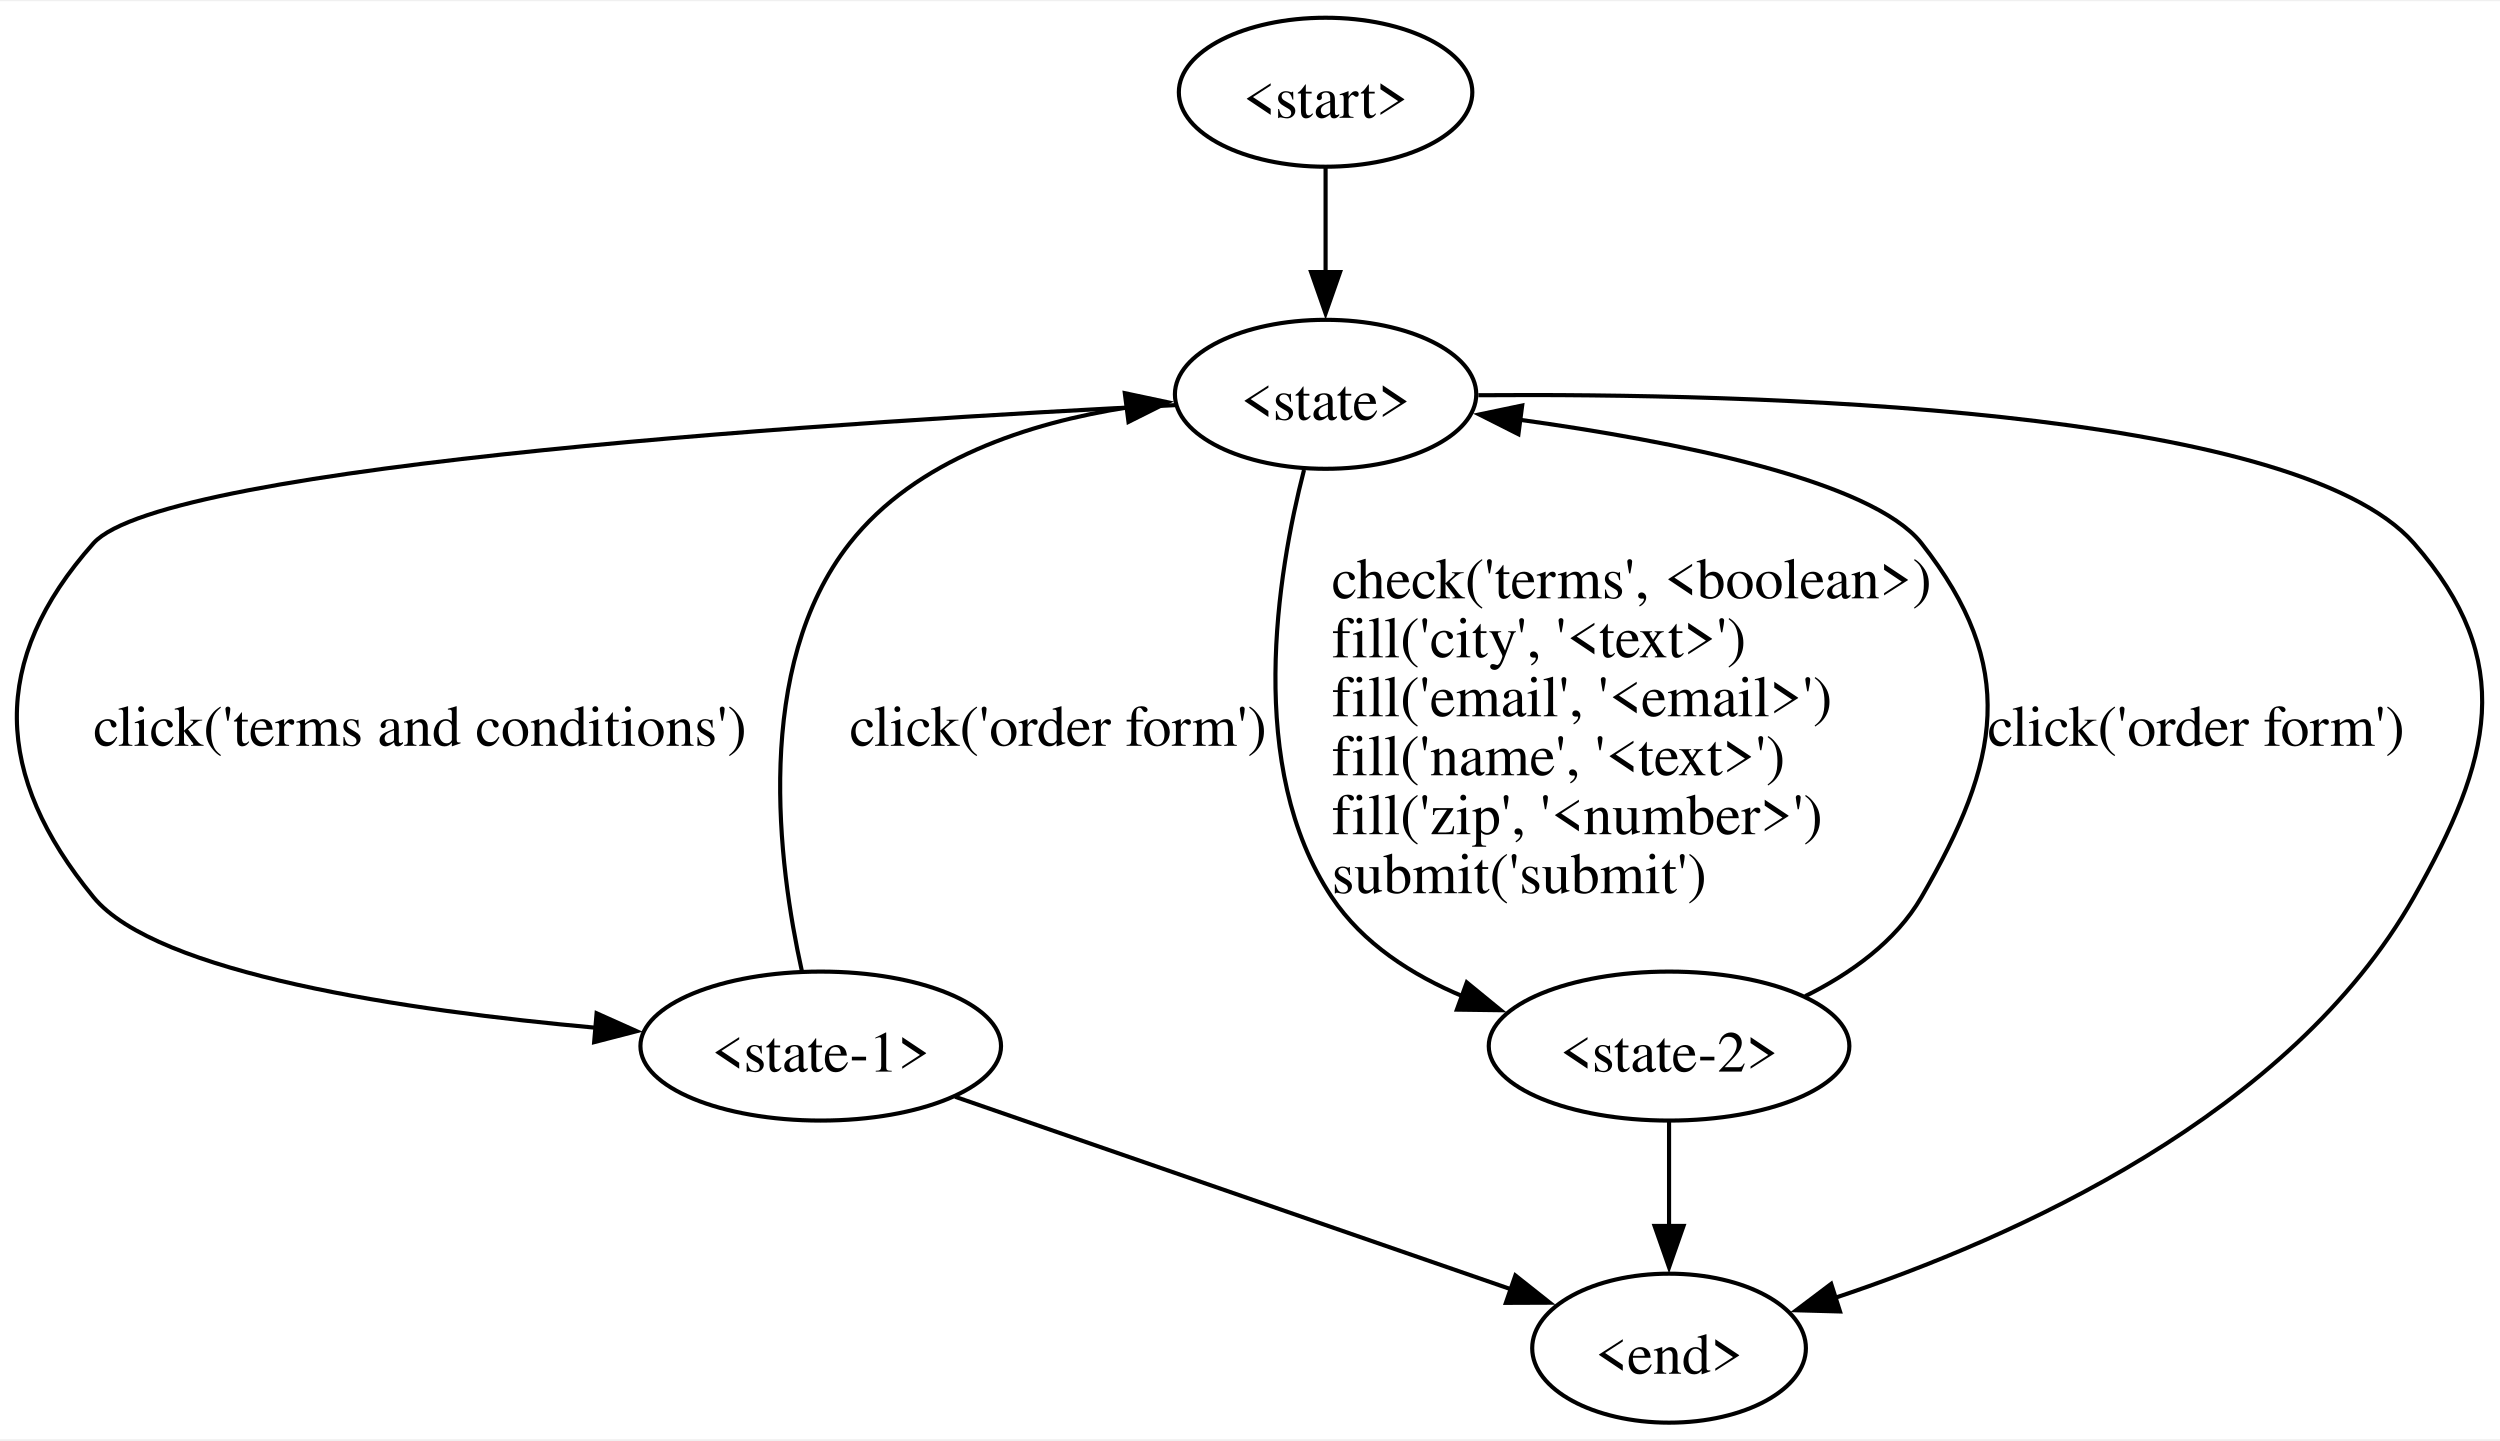
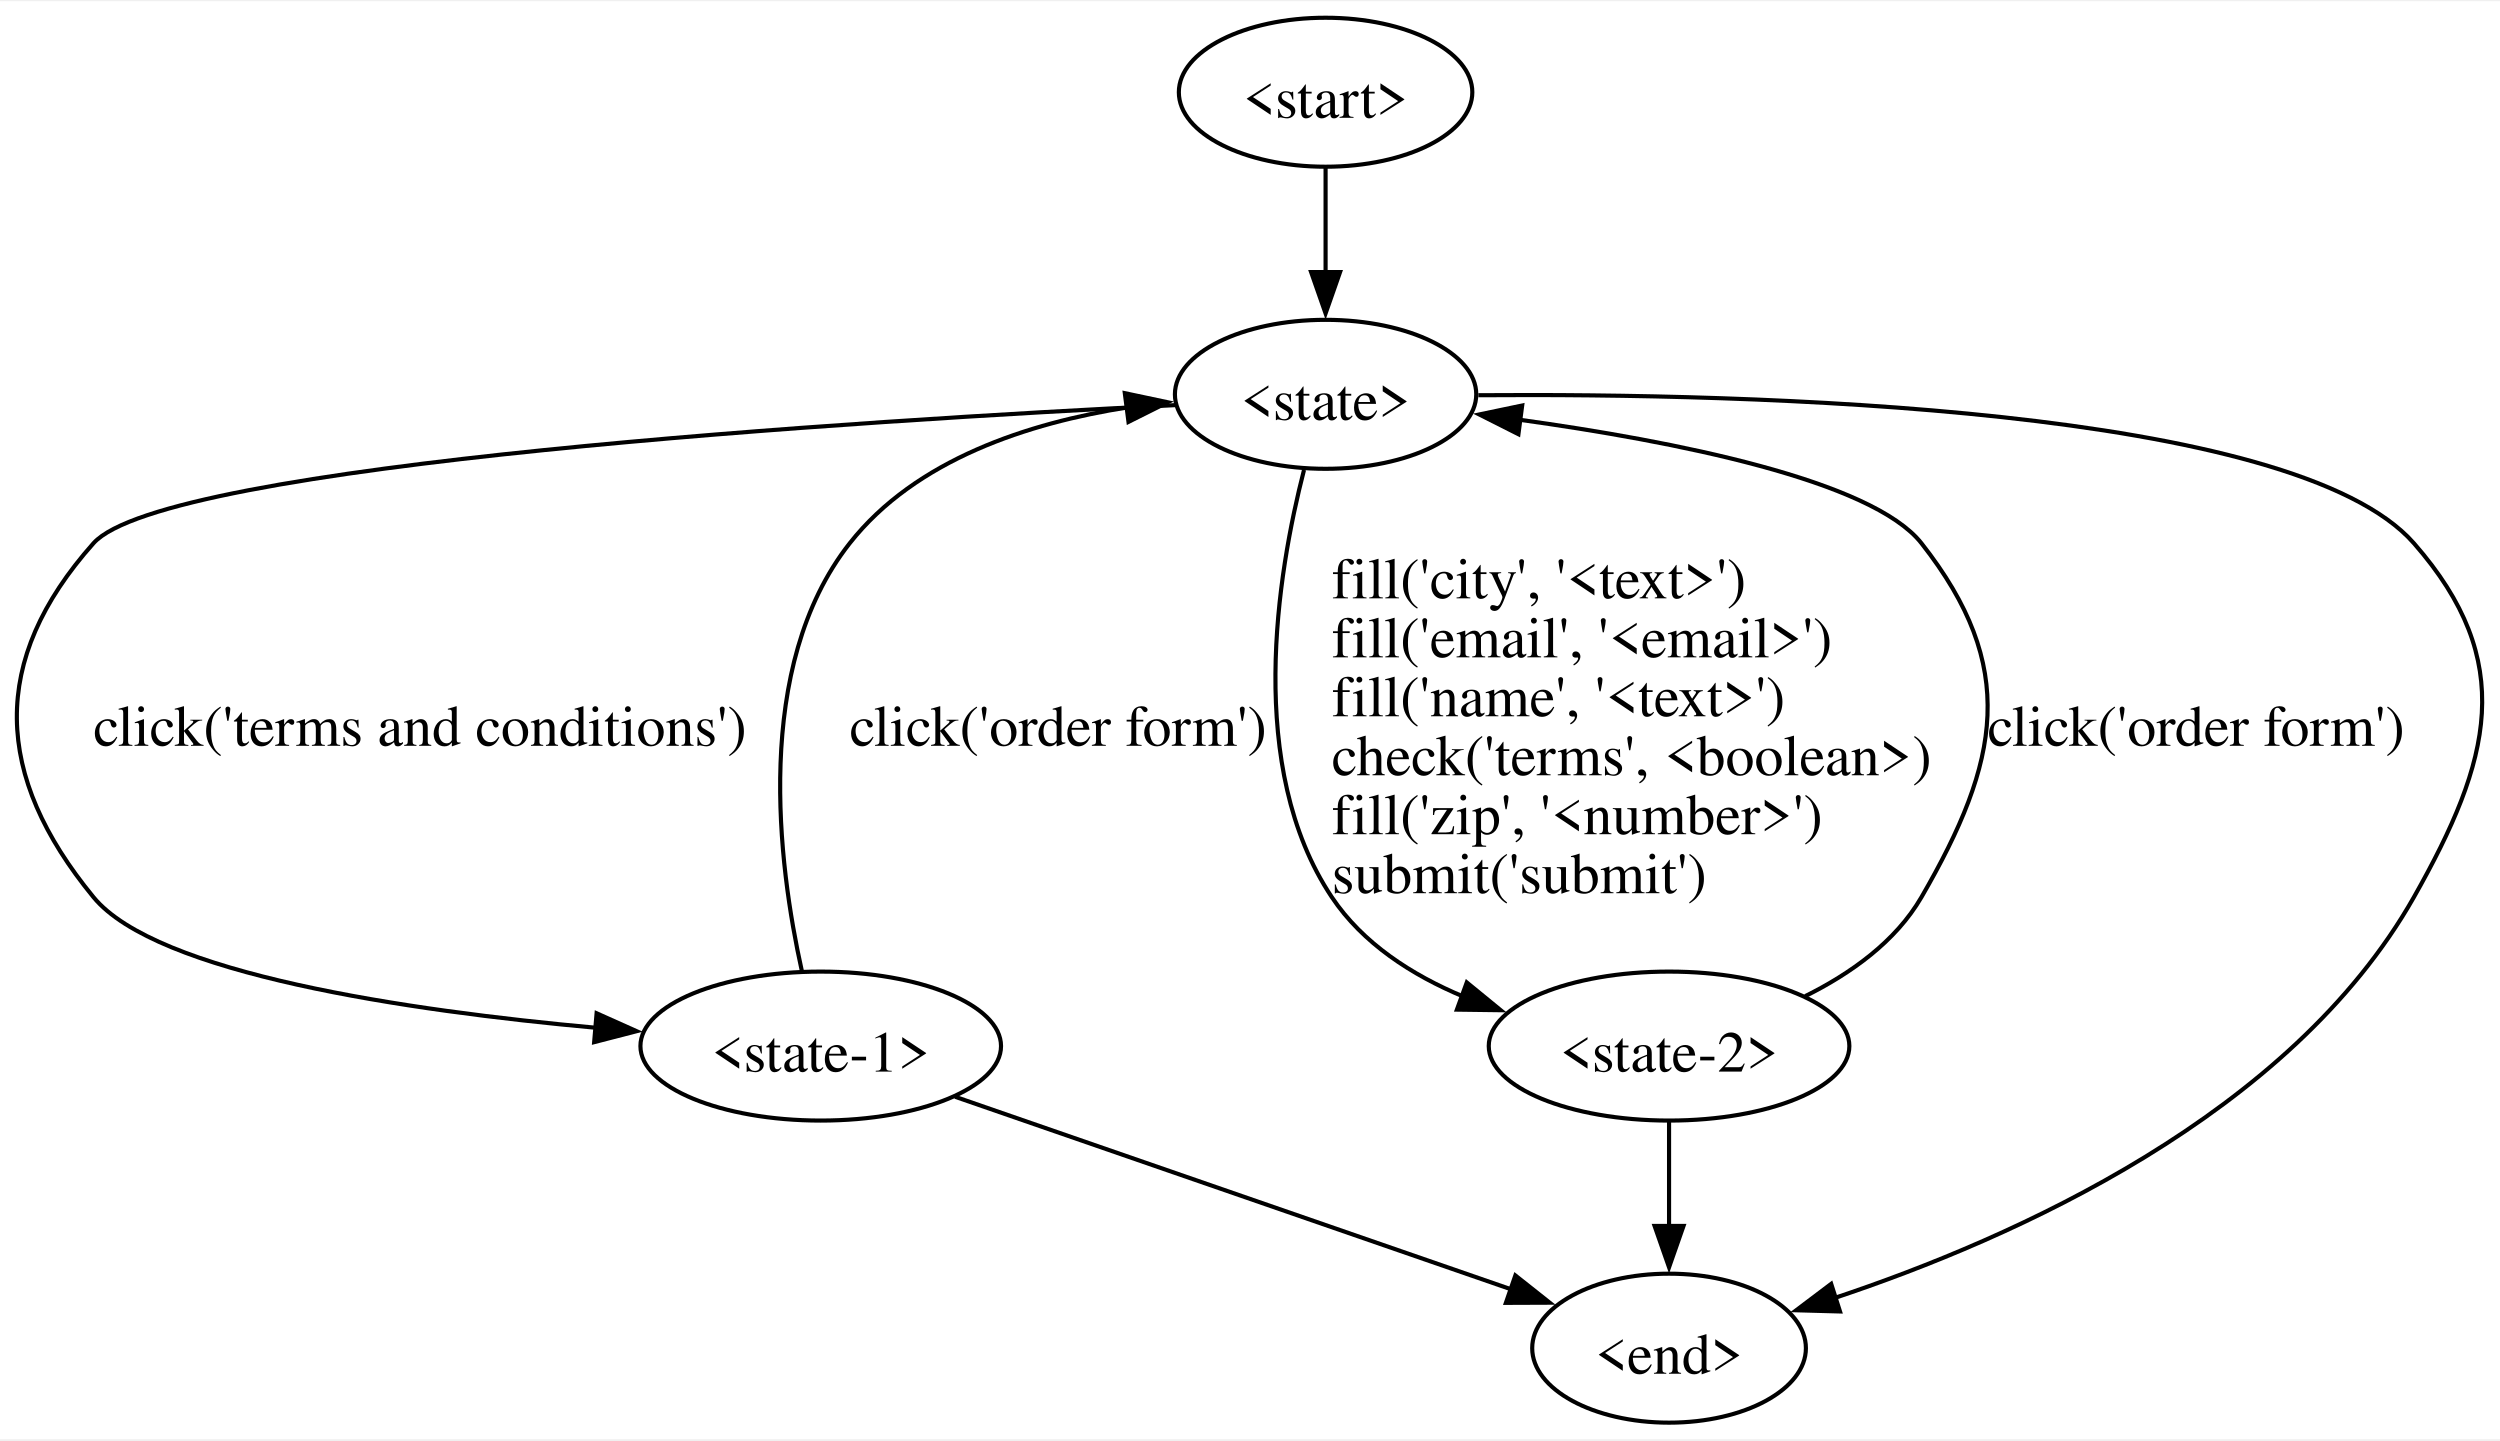
<svg xmlns="http://www.w3.org/2000/svg" width="604pt" height="348pt" viewBox="0.00 0.00 604.13 347.50">
  <g id="graph0" class="graph" transform="scale(1 1) rotate(0) translate(4 343.5)">
    <polygon fill="white" stroke="none" points="-4,4 -4,-343.5 600.13,-343.5 600.13,4 -4,4" />
    <g id="node1" class="node">
      <ellipse fill="none" stroke="black" cx="316.33" cy="-321.5" rx="35.46" ry="18" />
      <text text-anchor="middle" x="316.33" y="-315.32" font-family="Times,serif" font-size="14.00">&lt;start&gt;</text>
    </g>
    <g id="node2" class="node">
      <ellipse fill="none" stroke="black" cx="316.33" cy="-248.5" rx="36.41" ry="18" />
      <text text-anchor="middle" x="316.33" y="-242.32" font-family="Times,serif" font-size="14.00">&lt;state&gt;</text>
    </g>
    <g id="edge1" class="edge">
      <path fill="none" stroke="black" d="M316.33,-303.31C316.33,-295.73 316.33,-286.6 316.33,-278.04" />
      <polygon fill="black" stroke="black" points="319.83,-278.04 316.33,-268.04 312.83,-278.04 319.83,-278.04" />
    </g>
    <g id="node3" class="node">
      <ellipse fill="none" stroke="black" cx="194.33" cy="-91" rx="43.57" ry="18" />
      <text text-anchor="middle" x="194.33" y="-84.83" font-family="Times,serif" font-size="14.00">&lt;state-1&gt;</text>
    </g>
    <g id="edge2" class="edge">
      <path fill="none" stroke="black" d="M280.04,-245.89C204.45,-242.16 35.7,-231.75 18.58,-212.5 -6.67,-184.1 -5.52,-156.38 18.58,-127 33.77,-108.49 94.25,-99.58 140.06,-95.42" />
      <polygon fill="black" stroke="black" points="140.17,-98.93 149.84,-94.6 139.58,-91.95 140.17,-98.93" />
      <text text-anchor="start" x="18.58" y="-163.57" font-family="Times,serif" font-size="14.00">click('terms and conditions')</text>
    </g>
    <g id="node4" class="node">
      <ellipse fill="none" stroke="black" cx="399.33" cy="-91" rx="43.57" ry="18" />
      <text text-anchor="middle" x="399.33" y="-84.83" font-family="Times,serif" font-size="14.00">&lt;state-2&gt;</text>
    </g>
    <g id="edge3" class="edge">
      <path fill="none" stroke="black" d="M311.12,-230.23C304.67,-205.17 296.92,-158.32 317.83,-127 325.31,-115.79 337.2,-108.16 349.61,-102.97" />
      <polygon fill="black" stroke="black" points="350.45,-106.38 358.65,-99.67 348.06,-99.81 350.45,-106.38" />
-       <text text-anchor="start" x="317.83" y="-199.2" font-family="Times,serif" font-size="14.00">check('terms', &lt;boolean&gt;)</text>
-       <text text-anchor="start" x="317.83" y="-184.95" font-family="Times,serif" font-size="14.00">fill('city', '&lt;text&gt;')</text>
-       <text text-anchor="start" x="317.83" y="-170.7" font-family="Times,serif" font-size="14.00">fill('email', '&lt;email&gt;')</text>
-       <text text-anchor="start" x="317.83" y="-156.45" font-family="Times,serif" font-size="14.00">fill('name', '&lt;text&gt;')</text>
+       <text text-anchor="start" x="317.83" y="-199.2" font-family="Times,serif" font-size="14.00">fill('city', '&lt;text&gt;')</text>
+       <text text-anchor="start" x="317.83" y="-184.95" font-family="Times,serif" font-size="14.00">fill('email', '&lt;email&gt;')</text>
+       <text text-anchor="start" x="317.83" y="-170.7" font-family="Times,serif" font-size="14.00">fill('name', '&lt;text&gt;')</text>
+       <text text-anchor="start" x="317.83" y="-156.45" font-family="Times,serif" font-size="14.00">check('terms', &lt;boolean&gt;)</text>
      <text text-anchor="start" x="317.83" y="-142.2" font-family="Times,serif" font-size="14.00">fill('zip', '&lt;number&gt;')</text>
      <text text-anchor="start" x="317.83" y="-127.95" font-family="Times,serif" font-size="14.00">submit('submit')</text>
    </g>
    <g id="node5" class="node">
      <ellipse fill="none" stroke="black" cx="399.33" cy="-18" rx="33.07" ry="18" />
      <text text-anchor="middle" x="399.33" y="-11.82" font-family="Times,serif" font-size="14.00">&lt;end&gt;</text>
    </g>
    <g id="edge4" class="edge">
      <path fill="none" stroke="black" d="M353.24,-248.28C418.56,-248.78 550.39,-245.55 579.33,-212.5 604.37,-183.91 598.05,-160.07 579.33,-127 549.52,-74.34 482.65,-44.56 439.34,-30.13" />
      <polygon fill="black" stroke="black" points="440.64,-26.87 430.05,-27.16 438.51,-33.54 440.64,-26.87" />
    </g>
    <g id="edge5" class="edge">
      <path fill="none" stroke="black" d="M189.74,-109.29C184.09,-134.8 177.88,-182.69 201.33,-212.5 217.26,-232.75 244.57,-241.61 268.58,-245.35" />
      <polygon fill="black" stroke="black" points="267.81,-248.78 278.18,-246.58 268.7,-241.84 267.81,-248.78" />
      <text text-anchor="start" x="201.33" y="-163.57" font-family="Times,serif" font-size="14.00">click('order form')</text>
    </g>
    <g id="edge6" class="edge">
      <path fill="none" stroke="black" d="M226.81,-78.75C263.29,-66.12 322.43,-45.63 361.11,-32.24" />
      <polygon fill="black" stroke="black" points="362.19,-35.57 370.49,-28.99 359.9,-28.95 362.19,-35.57" />
    </g>
    <g id="edge7" class="edge">
      <path fill="none" stroke="black" d="M432.22,-103.06C443.14,-108.48 454.09,-116.22 460.33,-127 479.37,-159.88 483.81,-182.62 460.33,-212.5 448.34,-227.76 400.45,-237.19 363.16,-242.36" />
      <polygon fill="black" stroke="black" points="362.93,-238.86 353.47,-243.63 363.84,-245.8 362.93,-238.86" />
      <text text-anchor="start" x="476.32" y="-163.57" font-family="Times,serif" font-size="14.00">click('order form')</text>
    </g>
    <g id="edge8" class="edge">
      <path fill="none" stroke="black" d="M399.33,-72.81C399.33,-65.23 399.33,-56.1 399.33,-47.54" />
      <polygon fill="black" stroke="black" points="402.83,-47.54 399.33,-37.54 395.83,-47.54 402.83,-47.54" />
    </g>
  </g>
</svg>
